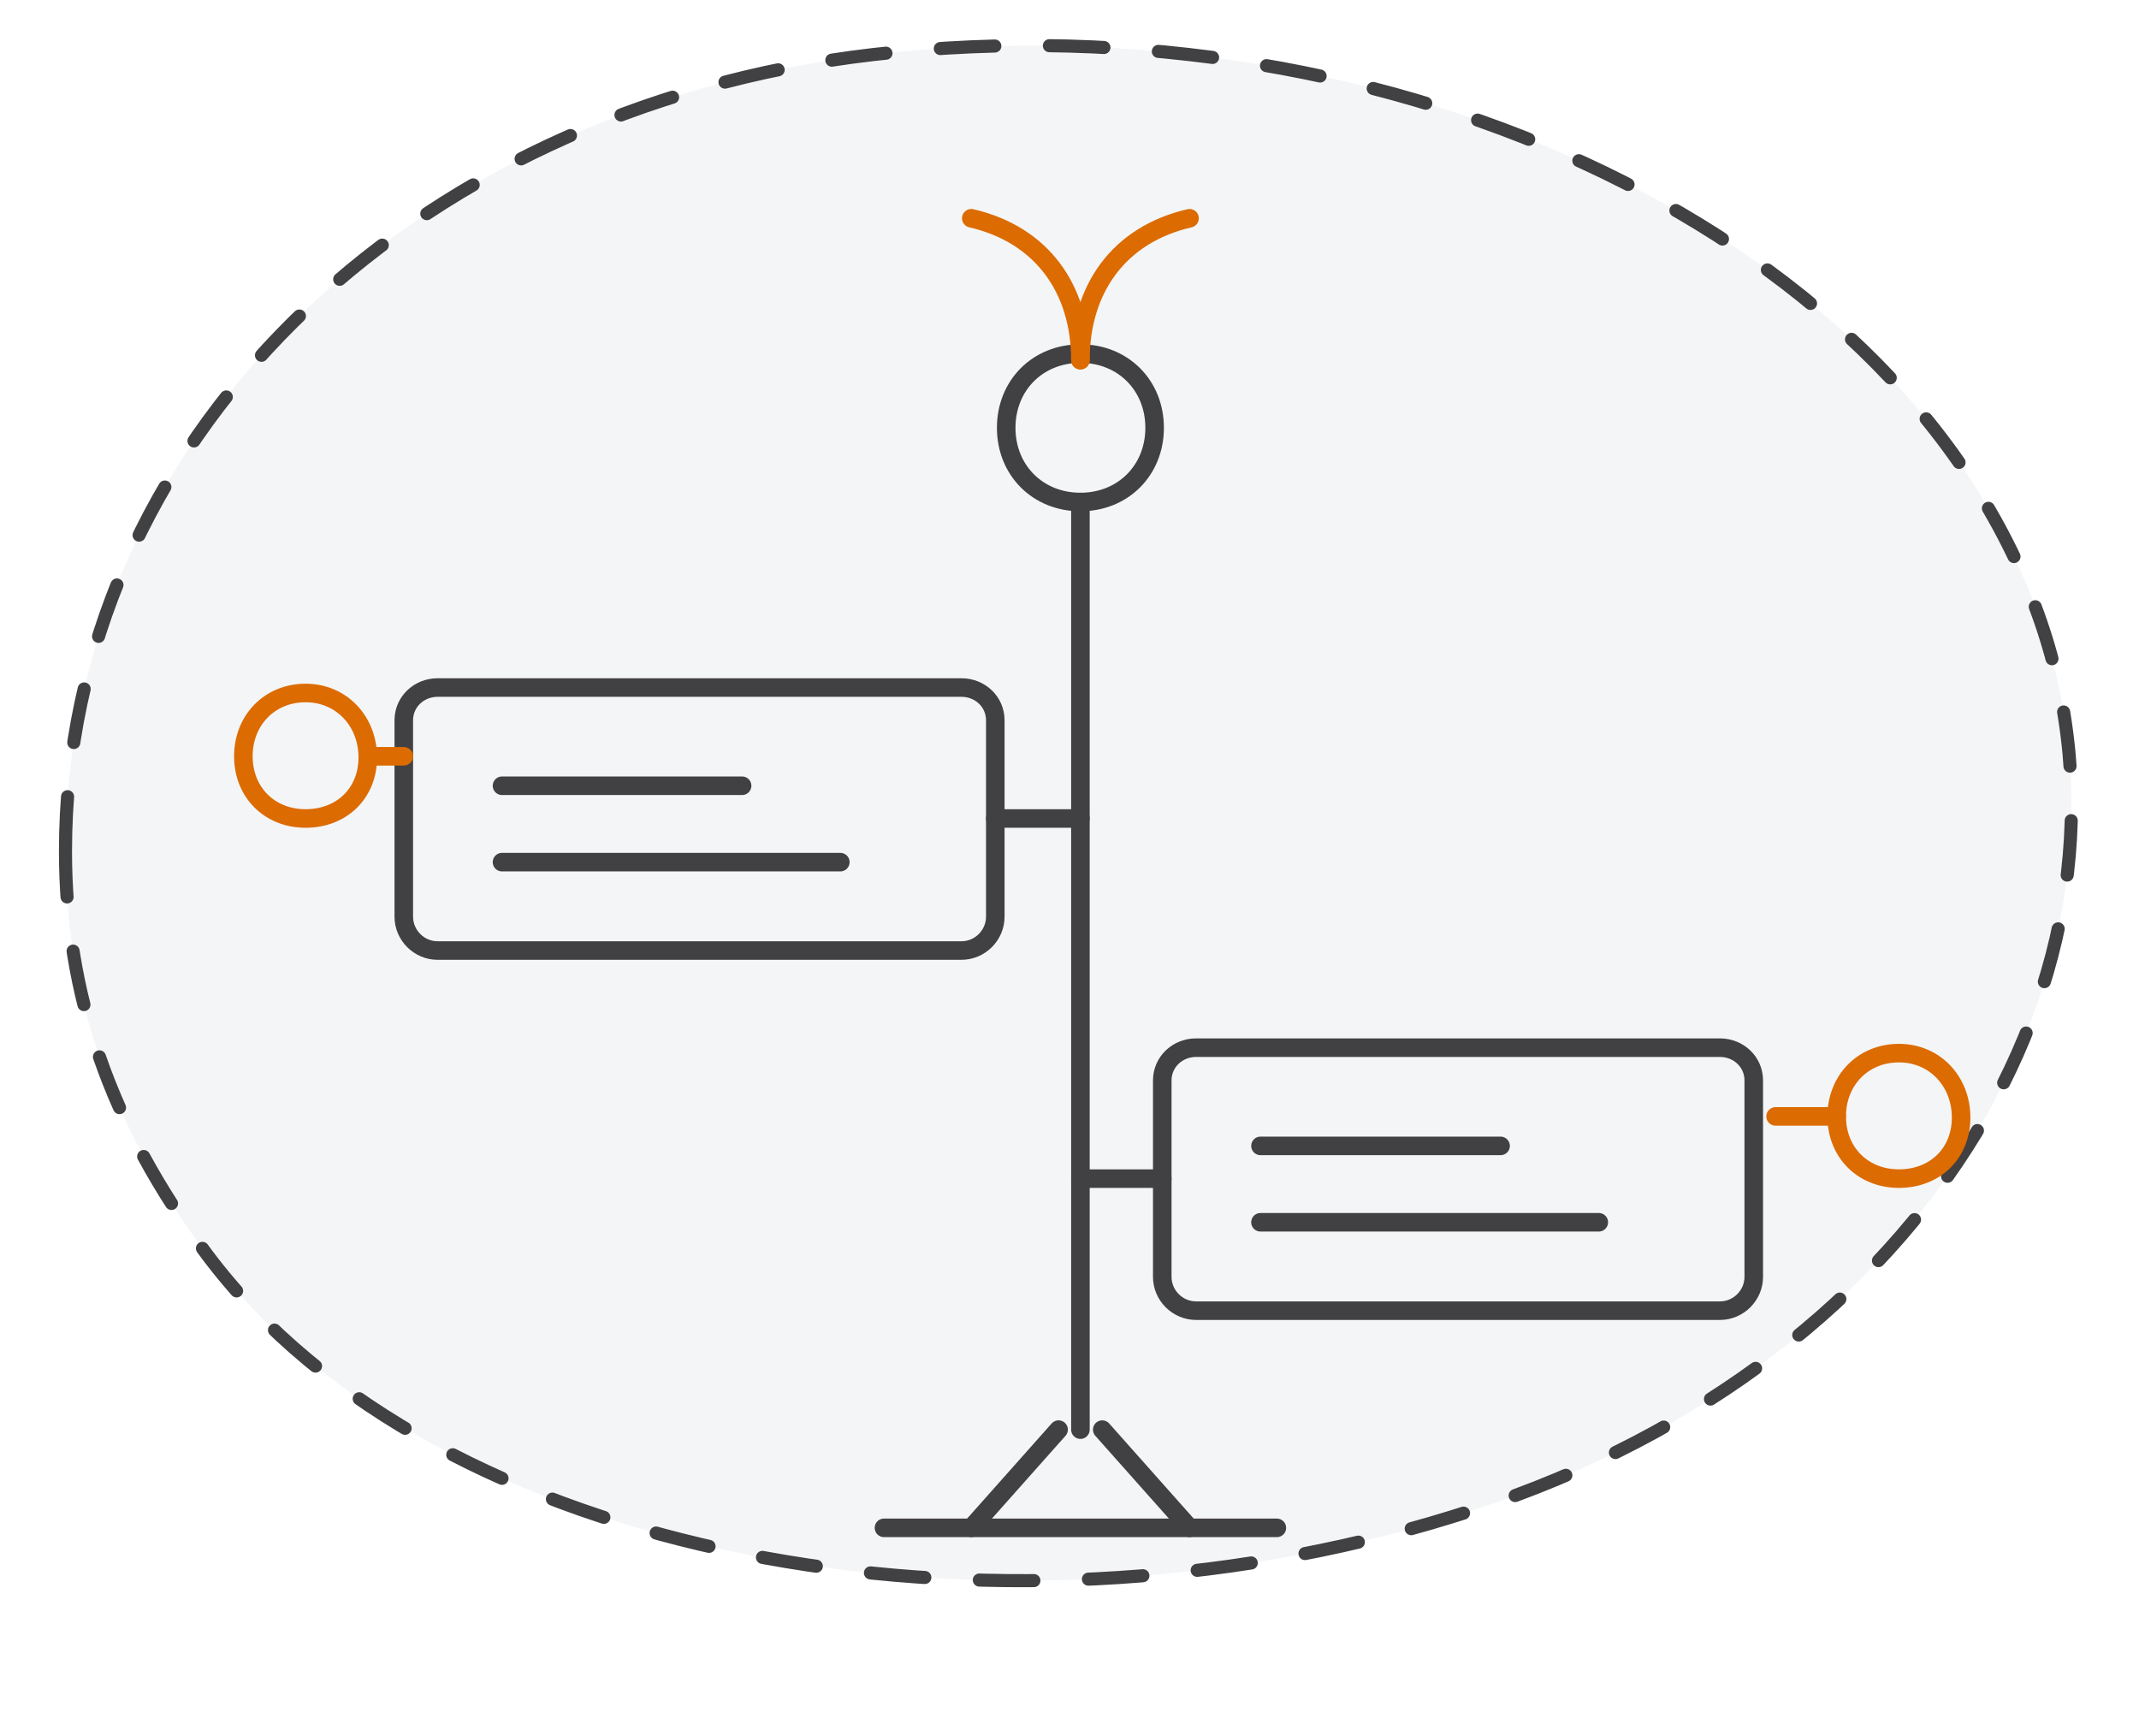
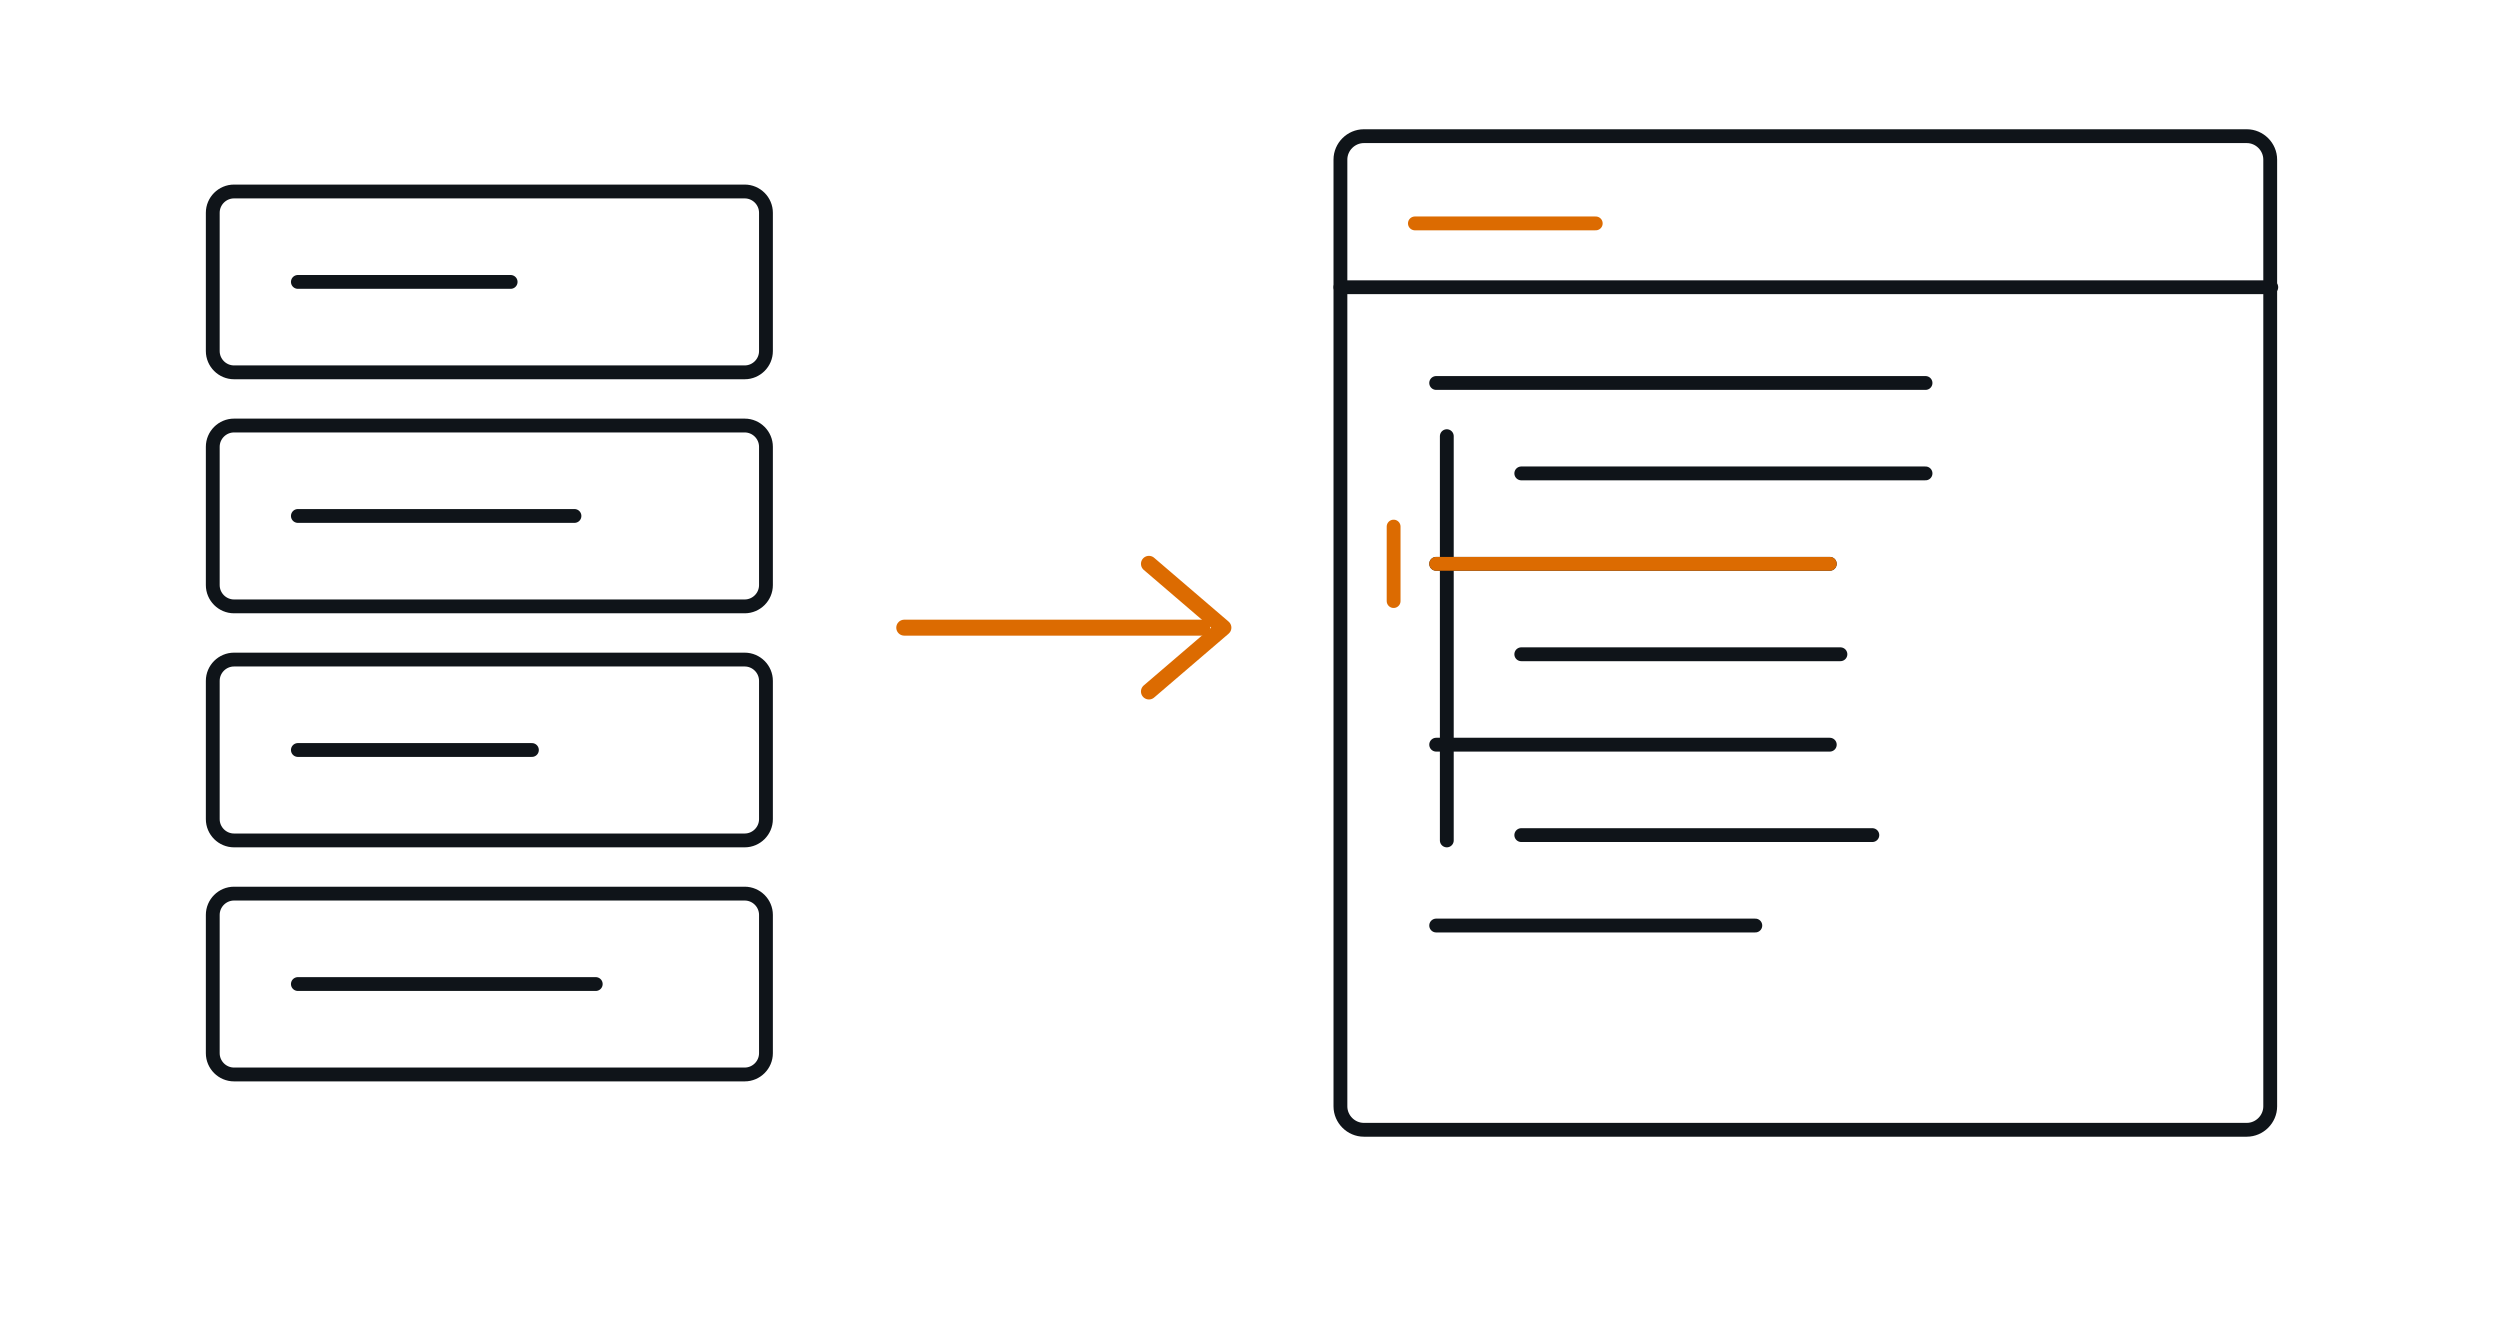
- <svg xmlns="http://www.w3.org/2000/svg" viewBox="34 34 392 318">
+ <svg xmlns="http://www.w3.org/2000/svg" viewBox="0 0 470 250">
  <g fill="none" stroke-linecap="round" stroke-linejoin="round">
-     <path d="M46 190c0-74 62-136 148-146 96-11 190 34 214 104 22 64-22 138-108 164-84 26-186 8-228-48-18-24-26-48-26-74Z" fill="#f4f5f6" stroke="#414042" stroke-width="2.4" stroke-dasharray="10 10" />
-     <g stroke="#414042" stroke-width="3.4">
-       <path d="M232 296V126" />
-       <path d="M196 314h72" />
-       <path d="M212 314l16-18" />
-       <path d="M252 314l-16-18" />
-       <path d="M232 126c-7.8 0-13.6-5.8-13.6-13.6s5.8-13.6 13.6-13.6 13.6 5.8 13.6 13.6S239.8 126 232 126Z" />
-       <path d="M108 166c0-3.4 2.8-6 6.2-6h96c3.4 0 6.2 2.6 6.2 6v36c0 3.4-2.8 6.2-6.2 6.2h-96c-3.4 0-6.2-2.8-6.2-6.2Z" />
-       <path d="M247 232c0-3.4 2.8-6 6.2-6h96c3.4 0 6.2 2.6 6.2 6v36c0 3.4-2.8 6.2-6.2 6.2h-96c-3.4 0-6.2-2.8-6.2-6.2Z" />
-       <path d="M216.4 184H232" />
-       <path d="M247 250h-15" />
-       <path d="M126 178h44" />
-       <path d="M126 192h62" />
-       <path d="M265 244h44" />
-       <path d="M265 258h62" />
+     <g stroke="#0f1419" stroke-width="2.6">
+       <path d="M40 40c0-2.2 1.8-4 4-4h96c2.2 0 4 1.8 4 4v26c0 2.2-1.8 4-4 4H44c-2.2 0-4-1.8-4-4Z" />
+       <path d="M40 84c0-2.2 1.8-4 4-4h96c2.2 0 4 1.8 4 4v26c0 2.2-1.8 4-4 4H44c-2.2 0-4-1.8-4-4Z" />
+       <path d="M40 128c0-2.2 1.8-4 4-4h96c2.2 0 4 1.8 4 4v26c0 2.2-1.8 4-4 4H44c-2.2 0-4-1.8-4-4Z" />
+       <path d="M40 172c0-2.2 1.8-4 4-4h96c2.2 0 4 1.8 4 4v26c0 2.2-1.8 4-4 4H44c-2.2 0-4-1.8-4-4Z" />
+       <path d="M56 53h40M56 97h52M56 141h44M56 185h56" />
    </g>
-     <g stroke="#dc6b01" stroke-width="3.4">
-       <path d="M232 100c0-13 7-23 20-26" />
-       <path d="M232 100c0-13-7-23-20-26" />
-       <path d="M90 184c-6.6 0-11.4-4.8-11.4-11.4S83.4 161 90 161s11.4 5.2 11.4 11.8S96.6 184 90 184Z" />
-       <path d="M382 250c-6.6 0-11.4-4.8-11.4-11.4S375.4 227 382 227s11.4 5.2 11.4 11.8S388.6 250 382 250Z" />
-       <path d="M101.4 172.6H108" />
-       <path d="M370.6 238.6H359.4" />
+     <g stroke="#dc6b01" stroke-width="3">
+       <path d="M170 118h56" />
+       <path d="M216 106l14 12-14 12" />
+     </g>
+     <g stroke="#0f1419" stroke-width="2.6">
+       <path d="M252 30c0-2.4 2-4.4 4.4-4.4h166c2.4 0 4.4 2 4.4 4.4v178c0 2.4-2 4.4-4.4 4.4h-166c-2.4 0-4.4-2-4.4-4.4Z" />
+       <path d="M252 54h175" />
+       <path d="M270 72h92M270 106h74M270 140h74M270 174h60" />
+       <path d="M286 89h76M286 123h60M286 157h66" />
+       <path d="M272 82v76" />
+     </g>
+     <g stroke="#dc6b01" stroke-width="2.6">
+       <path d="M266 42h34" />
+       <path d="M270 106h74" />
+       <path d="M262 99v14" />
    </g>
  </g>
</svg>
